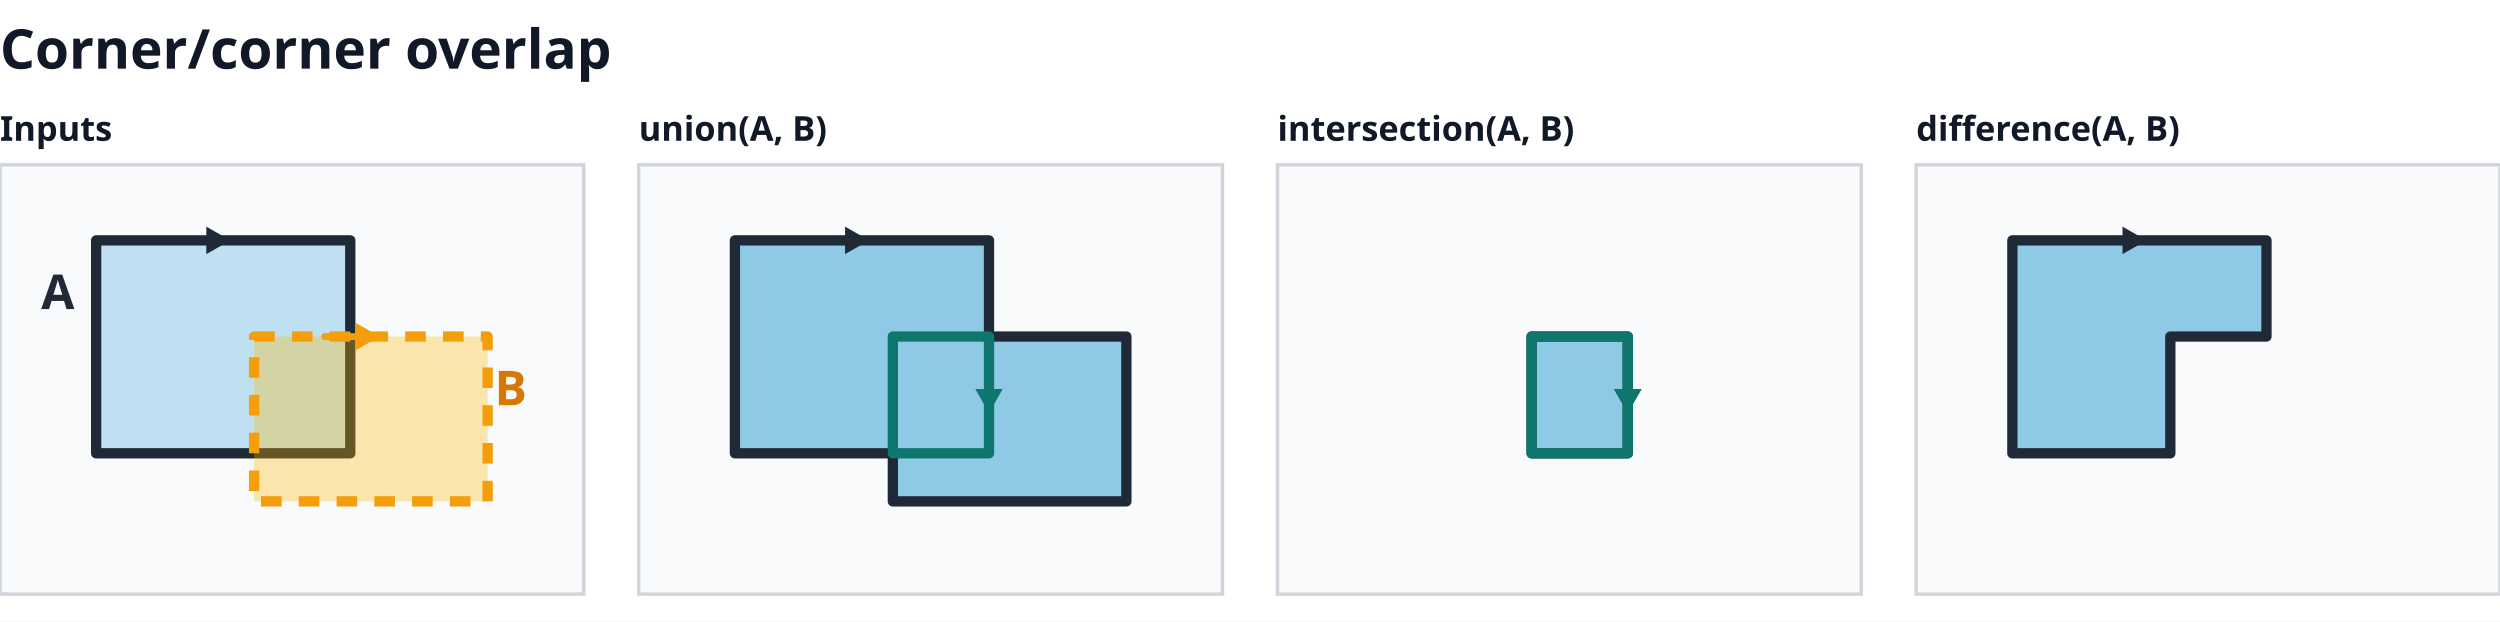
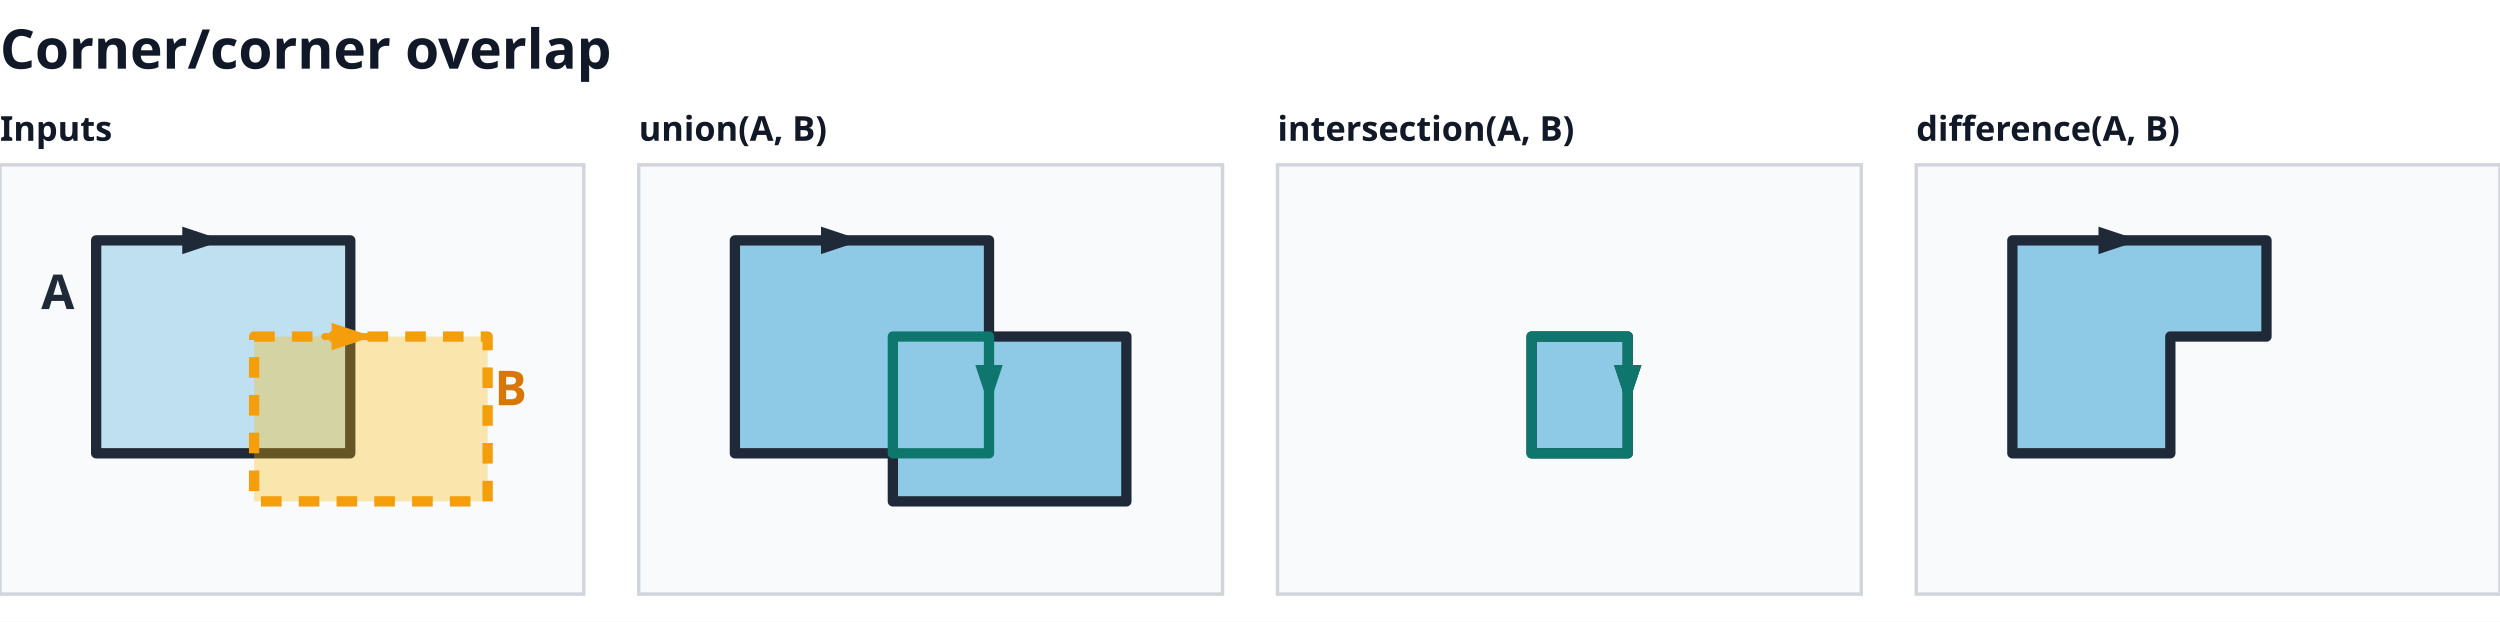
<svg xmlns="http://www.w3.org/2000/svg" viewBox="0 0 728 181">
  <rect x="0" y="0" width="728" height="181" style="fill: #ffffff; stroke: none" />
  <text x="0" y="20" font-size="16" style="fill: #111827; font-family: system-ui, sans-serif; font-weight: 700">Corner/corner overlap</text>
  <rect x="0" y="48" width="170" height="125" style="fill: #f8fafc; stroke: #d1d5db; stroke-width: 1" />
  <text x="0" y="41" font-size="10" style="fill: #111827; font-family: system-ui, sans-serif; font-weight: 700">Inputs</text>
  <path d="M 28 70 H 102 V 132 H 28 Z" style="fill: rgba(142, 202, 230, 0.55); stroke: #1f2937; stroke-width: 3; stroke-linejoin: round" />
  <path d="M 74 98 H 142 V 146 H 74 Z" style="fill: rgba(255, 183, 3, 0.32); stroke: #f59e0b; stroke-width: 3; stroke-dasharray: 6 5; stroke-linejoin: round" />
  <text x="12" y="90" font-size="14" style="fill: #1f2937; font-family: system-ui, sans-serif; font-weight: 700">A</text>
  <text x="144" y="118" font-size="14" style="fill: #d97706; font-family: system-ui, sans-serif; font-weight: 700">B</text>
  <path d="M 51.08 70 H 67.08" style="fill: none; stroke: #1f2937; stroke-width: 2; stroke-linecap: round" />
-   <path d="M 67.08 70 L 60.08 74 V 66 Z" style="fill: #1f2937; stroke: none" />
+   <path d="M 65.08 70 L 53.08 74 V 66 Z" style="fill: #1f2937; stroke: none" />
  <path d="M 94.56 98 H 110.56" style="fill: none; stroke: #f59e0b; stroke-width: 2; stroke-linecap: round" />
-   <path d="M 110.56 98 L 103.56 102 V 94 Z" style="fill: #f59e0b; stroke: none" />
+   <path d="M 108.56 98 L 96.56 102 V 94 Z" style="fill: #f59e0b; stroke: none" />
  <rect x="186" y="48" width="170" height="125" style="fill: #f8fafc; stroke: #d1d5db; stroke-width: 1" />
  <text x="186" y="41" font-size="10" style="fill: #111827; font-family: system-ui, sans-serif; font-weight: 700">union(A, B)</text>
  <path d="M 214 70 H 288 V 98 H 328 V 146 H 260 V 132 H 214 Z M 288 98 V 132 H 260 V 98 Z" style="fill: #8ecae6; fill-rule: nonzero; stroke: none" />
  <path d="M 214 70 H 288 V 98 H 328 V 146 H 260 V 132 H 214 Z" style="fill: none; stroke: #1f2937; stroke-width: 3.0; stroke-linejoin: round" />
  <path d="M 237.08 70 H 253.08" style="fill: none; stroke: #1f2937; stroke-width: 2; stroke-linecap: round" />
-   <path d="M 253.08 70 L 246.08 74 V 66 Z" style="fill: #1f2937; stroke: none" />
+   <path d="M 251.08 70 L 239.08 74 V 66 Z" style="fill: #1f2937; stroke: none" />
  <path d="M 288 98 V 132 H 260 V 98 Z" style="fill: none; stroke: #0f766e; stroke-width: 3.0; stroke-linejoin: round" />
  <path d="M 288 104.28 V 120.28" style="fill: none; stroke: #0f766e; stroke-width: 2; stroke-linecap: round" />
-   <path d="M 288 120.28 L 284 113.28 H 292 Z" style="fill: #0f766e; stroke: none" />
+   <path d="M 288 118.28 L 284 106.28 H 292 Z" style="fill: #0f766e; stroke: none" />
  <rect x="372" y="48" width="170" height="125" style="fill: #f8fafc; stroke: #d1d5db; stroke-width: 1" />
  <text x="372" y="41" font-size="10" style="fill: #111827; font-family: system-ui, sans-serif; font-weight: 700">intersection(A, B)</text>
  <path d="M 474 98 V 132 H 446 V 98 Z M 474 98 V 132 H 446 V 98 Z" style="fill: #8ecae6; fill-rule: nonzero; stroke: none" />
  <path d="M 474 98 V 132 H 446 V 98 Z" style="fill: none; stroke: #1f2937; stroke-width: 3.0; stroke-linejoin: round" />
  <path d="M 474 104.28 V 120.28" style="fill: none; stroke: #1f2937; stroke-width: 2; stroke-linecap: round" />
-   <path d="M 474 120.28 L 470 113.28 H 478 Z" style="fill: #1f2937; stroke: none" />
+   <path d="M 474 118.28 L 470 106.28 H 478 Z" style="fill: #1f2937; stroke: none" />
  <path d="M 474 98 V 132 H 446 V 98 Z" style="fill: none; stroke: #0f766e; stroke-width: 3.0; stroke-linejoin: round" />
  <path d="M 474 104.28 V 120.28" style="fill: none; stroke: #0f766e; stroke-width: 2; stroke-linecap: round" />
-   <path d="M 474 120.28 L 470 113.28 H 478 Z" style="fill: #0f766e; stroke: none" />
+   <path d="M 474 118.28 L 470 106.28 H 478 Z" style="fill: #0f766e; stroke: none" />
  <rect x="558" y="48" width="170" height="125" style="fill: #f8fafc; stroke: #d1d5db; stroke-width: 1" />
  <text x="558" y="41" font-size="10" style="fill: #111827; font-family: system-ui, sans-serif; font-weight: 700">difference(A, B)</text>
  <path d="M 586 70 H 660 V 98 H 632 V 132 H 586 Z" style="fill: #8ecae6; fill-rule: nonzero; stroke: none" />
  <path d="M 586 70 H 660 V 98 H 632 V 132 H 586 Z" style="fill: none; stroke: #1f2937; stroke-width: 3.0; stroke-linejoin: round" />
  <path d="M 609.08 70 H 625.08" style="fill: none; stroke: #1f2937; stroke-width: 2; stroke-linecap: round" />
-   <path d="M 625.08 70 L 618.08 74 V 66 Z" style="fill: #1f2937; stroke: none" />
+   <path d="M 623.08 70 L 611.08 74 V 66 Z" style="fill: #1f2937; stroke: none" />
</svg>
